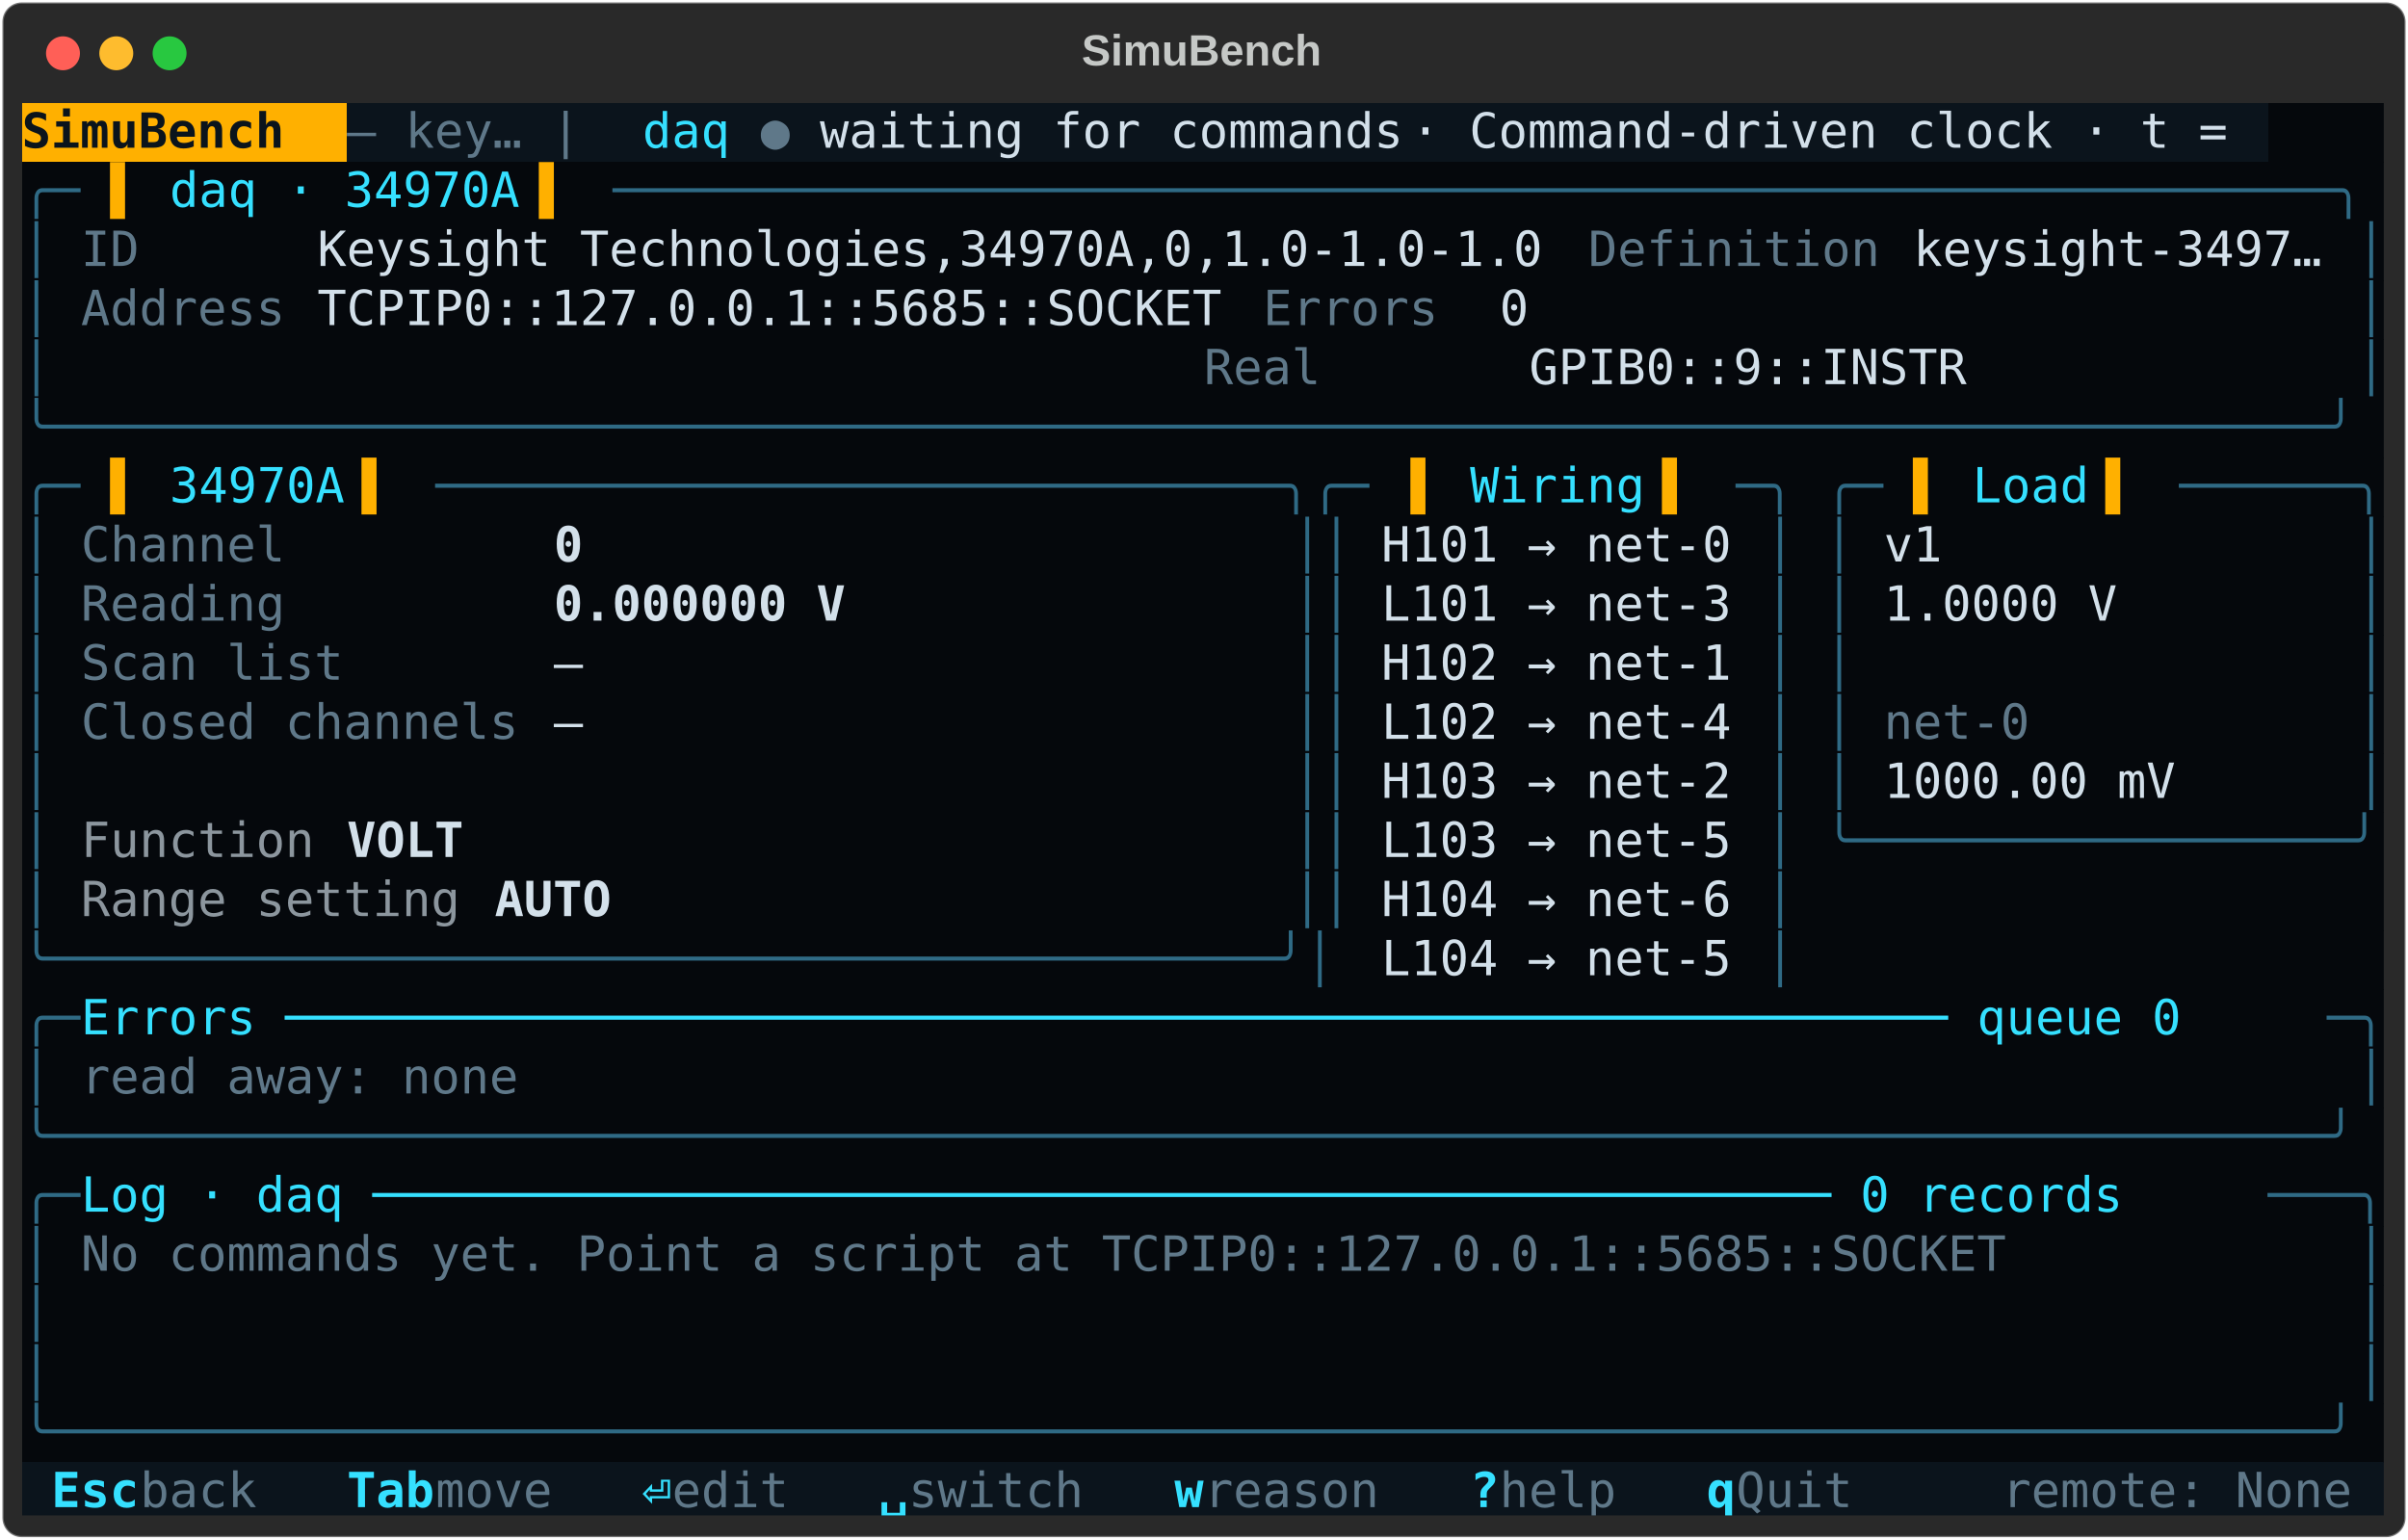
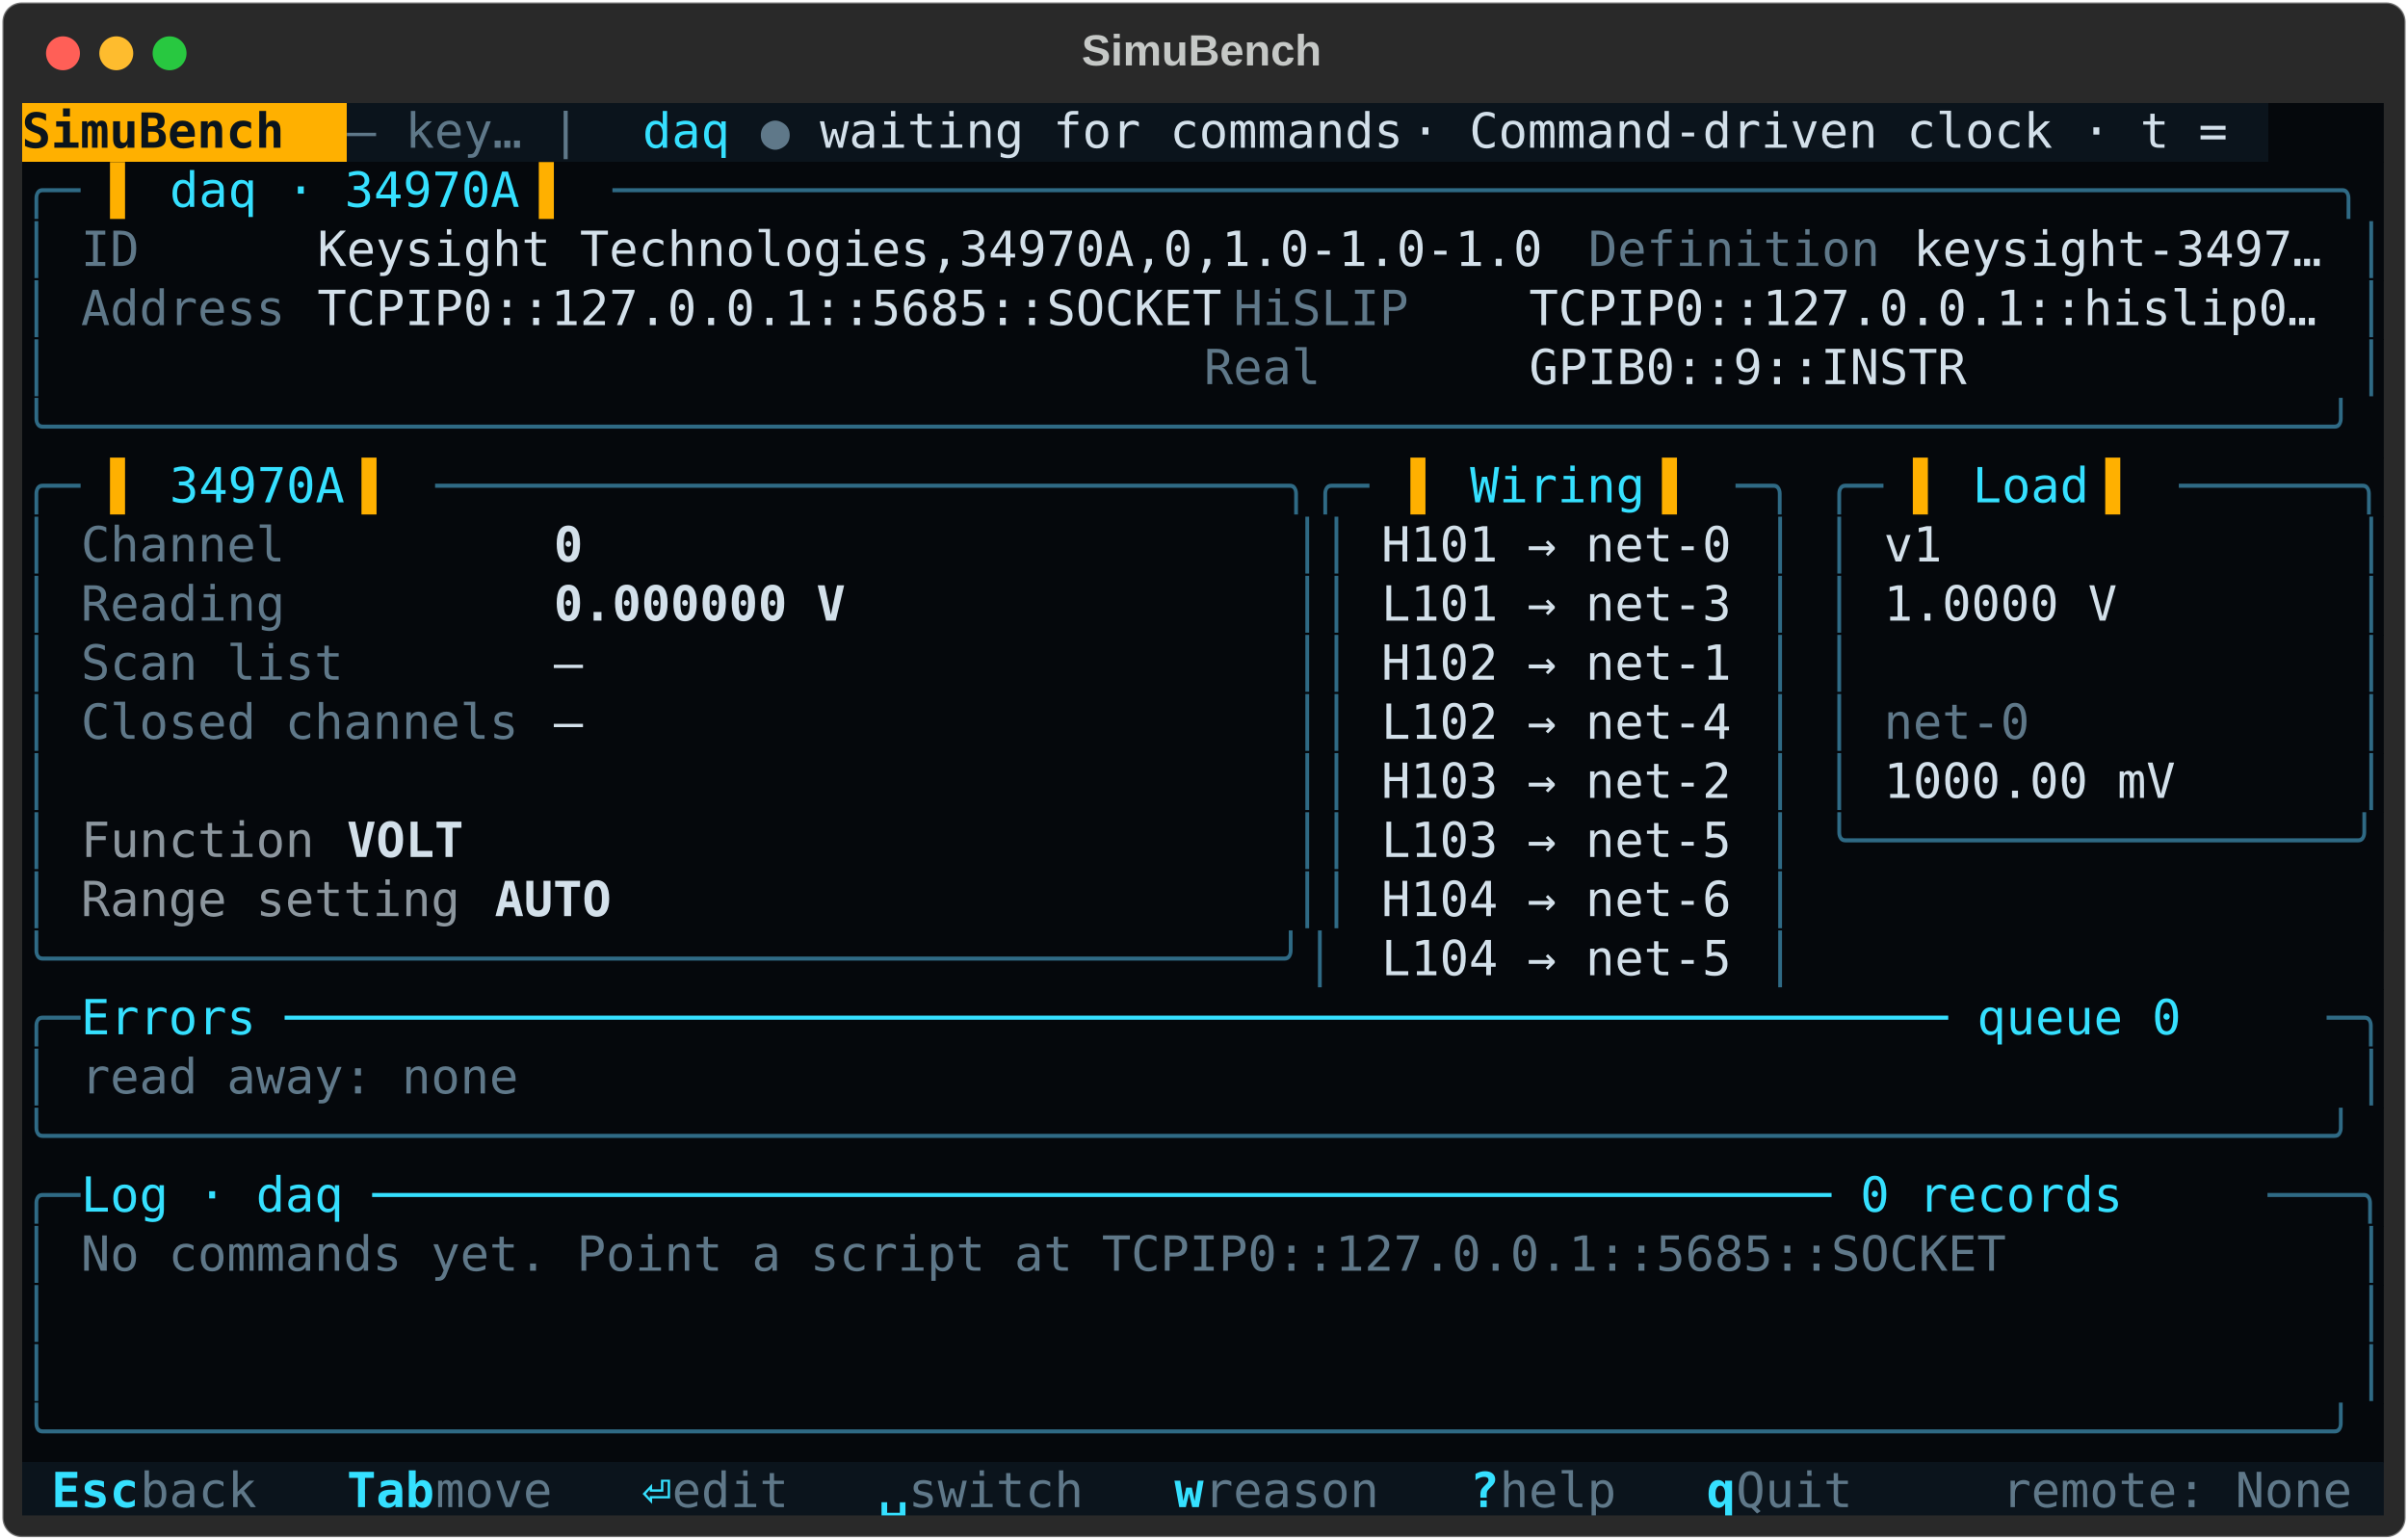
<svg xmlns="http://www.w3.org/2000/svg" class="rich-terminal" viewBox="0 0 994 635.6">
  <style>

    @font-face {
        font-family: "Fira Code";
        src: local("FiraCode-Regular"),
                url("https://cdnjs.cloudflare.com/ajax/libs/firacode/6.2.0/woff2/FiraCode-Regular.woff2") format("woff2"),
                url("https://cdnjs.cloudflare.com/ajax/libs/firacode/6.2.0/woff/FiraCode-Regular.woff") format("woff");
        font-style: normal;
        font-weight: 400;
    }
    @font-face {
        font-family: "Fira Code";
        src: local("FiraCode-Bold"),
                url("https://cdnjs.cloudflare.com/ajax/libs/firacode/6.2.0/woff2/FiraCode-Bold.woff2") format("woff2"),
                url("https://cdnjs.cloudflare.com/ajax/libs/firacode/6.2.0/woff/FiraCode-Bold.woff") format("woff");
        font-style: bold;
        font-weight: 700;
    }

    .terminal-matrix {
        font-family: Fira Code, monospace;
        font-size: 20px;
        line-height: 24.4px;
        font-variant-east-asian: full-width;
    }

    .terminal-title {
        font-size: 18px;
        font-weight: bold;
        font-family: arial;
    }

    .terminal-r1 { fill: #0b141c;font-weight: bold }
.terminal-r2 { fill: #5f7889 }
.terminal-r3 { fill: #35e0ff }
.terminal-r4 { fill: #d3e0ea }
.terminal-r5 { fill: #c5c8c6 }
.terminal-r6 { fill: #2f6a85 }
.terminal-r7 { fill: #ffb000 }
.terminal-r8 { fill: #d3e0ea;font-weight: bold }
.terminal-r9 { fill: #8c969e }
.terminal-r10 { fill: #35e0ff;font-weight: bold }
    </style>
  <defs>
    <clipPath id="terminal-clip-terminal">
      <rect x="0" y="0" width="975.0" height="584.6" />
    </clipPath>
    <clipPath id="terminal-line-0">
      <rect x="0" y="1.5" width="976" height="24.65" />
    </clipPath>
    <clipPath id="terminal-line-1">
      <rect x="0" y="25.9" width="976" height="24.65" />
    </clipPath>
    <clipPath id="terminal-line-2">
      <rect x="0" y="50.3" width="976" height="24.65" />
    </clipPath>
    <clipPath id="terminal-line-3">
      <rect x="0" y="74.7" width="976" height="24.65" />
    </clipPath>
    <clipPath id="terminal-line-4">
      <rect x="0" y="99.1" width="976" height="24.65" />
    </clipPath>
    <clipPath id="terminal-line-5">
      <rect x="0" y="123.5" width="976" height="24.65" />
    </clipPath>
    <clipPath id="terminal-line-6">
      <rect x="0" y="147.9" width="976" height="24.65" />
    </clipPath>
    <clipPath id="terminal-line-7">
      <rect x="0" y="172.3" width="976" height="24.65" />
    </clipPath>
    <clipPath id="terminal-line-8">
      <rect x="0" y="196.7" width="976" height="24.65" />
    </clipPath>
    <clipPath id="terminal-line-9">
      <rect x="0" y="221.1" width="976" height="24.65" />
    </clipPath>
    <clipPath id="terminal-line-10">
      <rect x="0" y="245.5" width="976" height="24.65" />
    </clipPath>
    <clipPath id="terminal-line-11">
      <rect x="0" y="269.9" width="976" height="24.65" />
    </clipPath>
    <clipPath id="terminal-line-12">
      <rect x="0" y="294.3" width="976" height="24.65" />
    </clipPath>
    <clipPath id="terminal-line-13">
      <rect x="0" y="318.7" width="976" height="24.65" />
    </clipPath>
    <clipPath id="terminal-line-14">
      <rect x="0" y="343.1" width="976" height="24.65" />
    </clipPath>
    <clipPath id="terminal-line-15">
      <rect x="0" y="367.5" width="976" height="24.65" />
    </clipPath>
    <clipPath id="terminal-line-16">
      <rect x="0" y="391.9" width="976" height="24.65" />
    </clipPath>
    <clipPath id="terminal-line-17">
      <rect x="0" y="416.3" width="976" height="24.65" />
    </clipPath>
    <clipPath id="terminal-line-18">
      <rect x="0" y="440.7" width="976" height="24.65" />
    </clipPath>
    <clipPath id="terminal-line-19">
      <rect x="0" y="465.1" width="976" height="24.65" />
    </clipPath>
    <clipPath id="terminal-line-20">
      <rect x="0" y="489.5" width="976" height="24.65" />
    </clipPath>
    <clipPath id="terminal-line-21">
      <rect x="0" y="513.9" width="976" height="24.65" />
    </clipPath>
    <clipPath id="terminal-line-22">
      <rect x="0" y="538.3" width="976" height="24.65" />
    </clipPath>
  </defs>
  <rect fill="#292929" stroke="rgba(255,255,255,0.35)" stroke-width="1" x="1" y="1" width="992" height="633.6" rx="8" />
  <text class="terminal-title" fill="#c5c8c6" text-anchor="middle" x="496" y="27">SimuBench</text>
  <g transform="translate(26,22)">
    <circle cx="0" cy="0" r="7" fill="#ff5f57" />
    <circle cx="22" cy="0" r="7" fill="#febc2e" />
    <circle cx="44" cy="0" r="7" fill="#28c840" />
  </g>
  <g transform="translate(9, 41)" clip-path="url(#terminal-clip-terminal)">
    <rect fill="#ffb000" x="0" y="1.5" width="134.2" height="24.65" shape-rendering="crispEdges" />
    <rect fill="#0b141c" x="134.2" y="1.5" width="122" height="24.65" shape-rendering="crispEdges" />
    <rect fill="#0b141c" x="256.2" y="1.5" width="36.6" height="24.65" shape-rendering="crispEdges" />
    <rect fill="#0b141c" x="292.8" y="1.5" width="12.2" height="24.65" shape-rendering="crispEdges" />
    <rect fill="#0b141c" x="305" y="1.5" width="24.4" height="24.65" shape-rendering="crispEdges" />
    <rect fill="#0b141c" x="329.4" y="1.5" width="244" height="24.65" shape-rendering="crispEdges" />
    <rect fill="#0b141c" x="573.4" y="1.5" width="353.8" height="24.65" shape-rendering="crispEdges" />
    <rect fill="#05080c" x="927.2" y="1.5" width="48.8" height="24.65" shape-rendering="crispEdges" />
    <rect fill="#05080c" x="0" y="25.9" width="24.4" height="24.65" shape-rendering="crispEdges" />
    <rect fill="#05080c" x="24.4" y="25.9" width="12.2" height="24.65" shape-rendering="crispEdges" />
    <rect fill="#05080c" x="36.6" y="25.9" width="24.4" height="24.65" shape-rendering="crispEdges" />
    <rect fill="#05080c" x="61" y="25.9" width="146.4" height="24.65" shape-rendering="crispEdges" />
    <rect fill="#05080c" x="207.4" y="25.9" width="24.4" height="24.65" shape-rendering="crispEdges" />
    <rect fill="#05080c" x="231.8" y="25.9" width="12.2" height="24.65" shape-rendering="crispEdges" />
    <rect fill="#05080c" x="244" y="25.9" width="732" height="24.65" shape-rendering="crispEdges" />
    <rect fill="#05080c" x="0" y="50.3" width="12.2" height="24.65" shape-rendering="crispEdges" />
    <rect fill="#05080c" x="12.2" y="50.3" width="12.2" height="24.65" shape-rendering="crispEdges" />
    <rect fill="#05080c" x="24.4" y="50.3" width="97.6" height="24.65" shape-rendering="crispEdges" />
    <rect fill="#05080c" x="122" y="50.3" width="524.6" height="24.65" shape-rendering="crispEdges" />
    <rect fill="#05080c" x="646.6" y="50.3" width="134.2" height="24.65" shape-rendering="crispEdges" />
    <rect fill="#05080c" x="780.8" y="50.3" width="170.8" height="24.65" shape-rendering="crispEdges" />
    <rect fill="#05080c" x="951.6" y="50.3" width="12.2" height="24.65" shape-rendering="crispEdges" />
    <rect fill="#05080c" x="963.8" y="50.3" width="12.2" height="24.65" shape-rendering="crispEdges" />
    <rect fill="#05080c" x="0" y="74.7" width="12.2" height="24.65" shape-rendering="crispEdges" />
    <rect fill="#05080c" x="12.2" y="74.7" width="12.2" height="24.65" shape-rendering="crispEdges" />
    <rect fill="#05080c" x="24.4" y="74.7" width="97.6" height="24.65" shape-rendering="crispEdges" />
-     <rect fill="#05080c" x="122" y="74.7" width="390.4" height="24.65" shape-rendering="crispEdges" />
-     <rect fill="#05080c" x="512.4" y="74.7" width="97.6" height="24.65" shape-rendering="crispEdges" />
-     <rect fill="#05080c" x="610" y="74.7" width="341.6" height="24.65" shape-rendering="crispEdges" />
+     <rect fill="#05080c" x="122" y="74.7" width="378.2" height="24.65" shape-rendering="crispEdges" />
+     <rect fill="#05080c" x="500.2" y="74.7" width="122" height="24.65" shape-rendering="crispEdges" />
+     <rect fill="#05080c" x="622.2" y="74.7" width="329.4" height="24.65" shape-rendering="crispEdges" />
    <rect fill="#05080c" x="951.6" y="74.7" width="12.2" height="24.65" shape-rendering="crispEdges" />
    <rect fill="#05080c" x="963.8" y="74.7" width="12.2" height="24.65" shape-rendering="crispEdges" />
    <rect fill="#05080c" x="0" y="99.1" width="12.2" height="24.65" shape-rendering="crispEdges" />
    <rect fill="#05080c" x="12.2" y="99.1" width="12.2" height="24.65" shape-rendering="crispEdges" />
    <rect fill="#05080c" x="24.4" y="99.1" width="463.6" height="24.65" shape-rendering="crispEdges" />
    <rect fill="#05080c" x="488" y="99.1" width="134.2" height="24.65" shape-rendering="crispEdges" />
    <rect fill="#05080c" x="622.2" y="99.1" width="329.4" height="24.65" shape-rendering="crispEdges" />
    <rect fill="#05080c" x="951.6" y="99.1" width="12.2" height="24.65" shape-rendering="crispEdges" />
    <rect fill="#05080c" x="963.8" y="99.1" width="12.2" height="24.65" shape-rendering="crispEdges" />
    <rect fill="#05080c" x="0" y="123.5" width="976" height="24.65" shape-rendering="crispEdges" />
    <rect fill="#05080c" x="0" y="147.9" width="24.4" height="24.65" shape-rendering="crispEdges" />
    <rect fill="#05080c" x="24.4" y="147.9" width="12.2" height="24.65" shape-rendering="crispEdges" />
    <rect fill="#05080c" x="36.6" y="147.9" width="24.4" height="24.65" shape-rendering="crispEdges" />
    <rect fill="#05080c" x="61" y="147.9" width="73.2" height="24.65" shape-rendering="crispEdges" />
    <rect fill="#05080c" x="134.2" y="147.9" width="24.4" height="24.65" shape-rendering="crispEdges" />
    <rect fill="#05080c" x="158.6" y="147.9" width="12.2" height="24.65" shape-rendering="crispEdges" />
    <rect fill="#05080c" x="170.8" y="147.9" width="390.4" height="24.65" shape-rendering="crispEdges" />
    <rect fill="#05080c" x="561.2" y="147.9" width="12.2" height="24.65" shape-rendering="crispEdges" />
    <rect fill="#05080c" x="573.4" y="147.9" width="24.4" height="24.65" shape-rendering="crispEdges" />
    <rect fill="#05080c" x="597.8" y="147.9" width="73.2" height="24.65" shape-rendering="crispEdges" />
    <rect fill="#05080c" x="671" y="147.9" width="24.4" height="24.65" shape-rendering="crispEdges" />
    <rect fill="#05080c" x="695.4" y="147.9" width="12.2" height="24.65" shape-rendering="crispEdges" />
    <rect fill="#05080c" x="707.6" y="147.9" width="24.4" height="24.65" shape-rendering="crispEdges" />
    <rect fill="#05080c" x="732" y="147.9" width="12.2" height="24.65" shape-rendering="crispEdges" />
    <rect fill="#05080c" x="744.2" y="147.9" width="24.4" height="24.65" shape-rendering="crispEdges" />
    <rect fill="#05080c" x="768.6" y="147.9" width="12.2" height="24.65" shape-rendering="crispEdges" />
    <rect fill="#05080c" x="780.8" y="147.9" width="24.4" height="24.65" shape-rendering="crispEdges" />
    <rect fill="#05080c" x="805.2" y="147.9" width="48.8" height="24.65" shape-rendering="crispEdges" />
    <rect fill="#05080c" x="854" y="147.9" width="24.4" height="24.65" shape-rendering="crispEdges" />
    <rect fill="#05080c" x="878.4" y="147.9" width="12.2" height="24.65" shape-rendering="crispEdges" />
    <rect fill="#05080c" x="890.6" y="147.9" width="85.4" height="24.65" shape-rendering="crispEdges" />
    <rect fill="#05080c" x="0" y="172.3" width="12.2" height="24.65" shape-rendering="crispEdges" />
    <rect fill="#05080c" x="12.2" y="172.3" width="12.2" height="24.65" shape-rendering="crispEdges" />
    <rect fill="#05080c" x="24.4" y="172.3" width="195.2" height="24.65" shape-rendering="crispEdges" />
    <rect fill="#05080c" x="219.6" y="172.3" width="12.2" height="24.65" shape-rendering="crispEdges" />
    <rect fill="#05080c" x="231.8" y="172.3" width="280.6" height="24.65" shape-rendering="crispEdges" />
    <rect fill="#05080c" x="512.4" y="172.3" width="12.2" height="24.65" shape-rendering="crispEdges" />
    <rect fill="#05080c" x="524.6" y="172.3" width="24.4" height="24.65" shape-rendering="crispEdges" />
    <rect fill="#05080c" x="549" y="172.3" width="12.2" height="24.65" shape-rendering="crispEdges" />
    <rect fill="#05080c" x="561.2" y="172.3" width="146.4" height="24.65" shape-rendering="crispEdges" />
    <rect fill="#05080c" x="707.6" y="172.3" width="12.2" height="24.65" shape-rendering="crispEdges" />
    <rect fill="#05080c" x="719.8" y="172.3" width="12.2" height="24.65" shape-rendering="crispEdges" />
    <rect fill="#05080c" x="732" y="172.3" width="12.2" height="24.65" shape-rendering="crispEdges" />
    <rect fill="#05080c" x="744.2" y="172.3" width="12.2" height="24.65" shape-rendering="crispEdges" />
    <rect fill="#05080c" x="756.4" y="172.3" width="12.2" height="24.65" shape-rendering="crispEdges" />
    <rect fill="#05080c" x="768.6" y="172.3" width="170.8" height="24.65" shape-rendering="crispEdges" />
    <rect fill="#05080c" x="939.4" y="172.3" width="24.4" height="24.65" shape-rendering="crispEdges" />
    <rect fill="#05080c" x="963.8" y="172.3" width="12.2" height="24.65" shape-rendering="crispEdges" />
    <rect fill="#05080c" x="0" y="196.7" width="12.2" height="24.65" shape-rendering="crispEdges" />
    <rect fill="#05080c" x="12.2" y="196.7" width="12.2" height="24.65" shape-rendering="crispEdges" />
    <rect fill="#05080c" x="24.4" y="196.7" width="195.2" height="24.65" shape-rendering="crispEdges" />
    <rect fill="#05080c" x="219.6" y="196.7" width="122" height="24.65" shape-rendering="crispEdges" />
    <rect fill="#05080c" x="341.6" y="196.7" width="170.8" height="24.65" shape-rendering="crispEdges" />
    <rect fill="#05080c" x="512.4" y="196.7" width="12.2" height="24.65" shape-rendering="crispEdges" />
    <rect fill="#05080c" x="524.6" y="196.7" width="24.4" height="24.65" shape-rendering="crispEdges" />
    <rect fill="#05080c" x="549" y="196.7" width="12.2" height="24.65" shape-rendering="crispEdges" />
    <rect fill="#05080c" x="561.2" y="196.7" width="146.4" height="24.65" shape-rendering="crispEdges" />
    <rect fill="#05080c" x="707.6" y="196.7" width="12.2" height="24.65" shape-rendering="crispEdges" />
    <rect fill="#05080c" x="719.8" y="196.7" width="12.2" height="24.65" shape-rendering="crispEdges" />
    <rect fill="#05080c" x="732" y="196.7" width="12.2" height="24.65" shape-rendering="crispEdges" />
    <rect fill="#05080c" x="744.2" y="196.7" width="12.2" height="24.65" shape-rendering="crispEdges" />
    <rect fill="#05080c" x="756.4" y="196.7" width="12.2" height="24.65" shape-rendering="crispEdges" />
    <rect fill="#05080c" x="768.6" y="196.7" width="170.8" height="24.65" shape-rendering="crispEdges" />
    <rect fill="#05080c" x="939.4" y="196.7" width="24.4" height="24.65" shape-rendering="crispEdges" />
    <rect fill="#05080c" x="963.8" y="196.7" width="12.2" height="24.65" shape-rendering="crispEdges" />
    <rect fill="#05080c" x="0" y="221.1" width="12.2" height="24.65" shape-rendering="crispEdges" />
    <rect fill="#05080c" x="12.2" y="221.1" width="12.2" height="24.65" shape-rendering="crispEdges" />
    <rect fill="#05080c" x="24.4" y="221.1" width="195.2" height="24.65" shape-rendering="crispEdges" />
    <rect fill="#05080c" x="219.6" y="221.1" width="292.8" height="24.65" shape-rendering="crispEdges" />
    <rect fill="#05080c" x="512.4" y="221.1" width="12.2" height="24.65" shape-rendering="crispEdges" />
    <rect fill="#05080c" x="524.6" y="221.1" width="24.4" height="24.65" shape-rendering="crispEdges" />
    <rect fill="#05080c" x="549" y="221.1" width="12.2" height="24.65" shape-rendering="crispEdges" />
    <rect fill="#05080c" x="561.2" y="221.1" width="146.4" height="24.65" shape-rendering="crispEdges" />
    <rect fill="#05080c" x="707.6" y="221.1" width="12.2" height="24.65" shape-rendering="crispEdges" />
    <rect fill="#05080c" x="719.8" y="221.1" width="12.2" height="24.65" shape-rendering="crispEdges" />
    <rect fill="#05080c" x="732" y="221.1" width="12.2" height="24.65" shape-rendering="crispEdges" />
    <rect fill="#05080c" x="744.2" y="221.1" width="12.2" height="24.65" shape-rendering="crispEdges" />
    <rect fill="#05080c" x="756.4" y="221.1" width="12.2" height="24.65" shape-rendering="crispEdges" />
    <rect fill="#05080c" x="768.6" y="221.1" width="170.8" height="24.65" shape-rendering="crispEdges" />
    <rect fill="#05080c" x="939.4" y="221.1" width="24.4" height="24.65" shape-rendering="crispEdges" />
    <rect fill="#05080c" x="963.8" y="221.1" width="12.2" height="24.65" shape-rendering="crispEdges" />
    <rect fill="#05080c" x="0" y="245.5" width="12.2" height="24.65" shape-rendering="crispEdges" />
    <rect fill="#05080c" x="12.2" y="245.5" width="12.2" height="24.65" shape-rendering="crispEdges" />
    <rect fill="#05080c" x="24.4" y="245.5" width="195.2" height="24.65" shape-rendering="crispEdges" />
    <rect fill="#05080c" x="219.6" y="245.5" width="292.8" height="24.65" shape-rendering="crispEdges" />
    <rect fill="#05080c" x="512.4" y="245.5" width="12.2" height="24.65" shape-rendering="crispEdges" />
    <rect fill="#05080c" x="524.6" y="245.5" width="24.4" height="24.65" shape-rendering="crispEdges" />
    <rect fill="#05080c" x="549" y="245.5" width="12.2" height="24.65" shape-rendering="crispEdges" />
    <rect fill="#05080c" x="561.2" y="245.5" width="146.4" height="24.65" shape-rendering="crispEdges" />
    <rect fill="#05080c" x="707.6" y="245.5" width="12.2" height="24.65" shape-rendering="crispEdges" />
    <rect fill="#05080c" x="719.8" y="245.5" width="12.2" height="24.65" shape-rendering="crispEdges" />
    <rect fill="#05080c" x="732" y="245.5" width="12.2" height="24.65" shape-rendering="crispEdges" />
    <rect fill="#05080c" x="744.2" y="245.5" width="12.2" height="24.65" shape-rendering="crispEdges" />
    <rect fill="#05080c" x="756.4" y="245.5" width="12.2" height="24.65" shape-rendering="crispEdges" />
    <rect fill="#05080c" x="768.6" y="245.5" width="61" height="24.65" shape-rendering="crispEdges" />
    <rect fill="#05080c" x="829.6" y="245.5" width="109.8" height="24.65" shape-rendering="crispEdges" />
    <rect fill="#05080c" x="939.4" y="245.5" width="24.4" height="24.65" shape-rendering="crispEdges" />
    <rect fill="#05080c" x="963.8" y="245.5" width="12.2" height="24.65" shape-rendering="crispEdges" />
    <rect fill="#05080c" x="0" y="269.9" width="12.2" height="24.65" shape-rendering="crispEdges" />
    <rect fill="#05080c" x="12.2" y="269.9" width="12.2" height="24.65" shape-rendering="crispEdges" />
    <rect fill="#05080c" x="24.4" y="269.9" width="488" height="24.65" shape-rendering="crispEdges" />
    <rect fill="#05080c" x="512.4" y="269.9" width="12.2" height="24.65" shape-rendering="crispEdges" />
    <rect fill="#05080c" x="524.6" y="269.9" width="24.4" height="24.65" shape-rendering="crispEdges" />
    <rect fill="#05080c" x="549" y="269.9" width="12.2" height="24.65" shape-rendering="crispEdges" />
    <rect fill="#05080c" x="561.2" y="269.9" width="146.4" height="24.65" shape-rendering="crispEdges" />
    <rect fill="#05080c" x="707.6" y="269.9" width="12.2" height="24.65" shape-rendering="crispEdges" />
    <rect fill="#05080c" x="719.8" y="269.9" width="12.2" height="24.65" shape-rendering="crispEdges" />
    <rect fill="#05080c" x="732" y="269.9" width="12.2" height="24.65" shape-rendering="crispEdges" />
    <rect fill="#05080c" x="744.2" y="269.9" width="12.2" height="24.65" shape-rendering="crispEdges" />
    <rect fill="#05080c" x="756.4" y="269.9" width="12.2" height="24.65" shape-rendering="crispEdges" />
    <rect fill="#05080c" x="768.6" y="269.9" width="170.8" height="24.65" shape-rendering="crispEdges" />
    <rect fill="#05080c" x="939.4" y="269.9" width="24.4" height="24.65" shape-rendering="crispEdges" />
    <rect fill="#05080c" x="963.8" y="269.9" width="12.2" height="24.65" shape-rendering="crispEdges" />
    <rect fill="#05080c" x="0" y="294.3" width="12.2" height="24.65" shape-rendering="crispEdges" />
    <rect fill="#05080c" x="12.2" y="294.3" width="12.2" height="24.65" shape-rendering="crispEdges" />
    <rect fill="#05080c" x="24.4" y="294.3" width="97.6" height="24.65" shape-rendering="crispEdges" />
    <rect fill="#05080c" x="122" y="294.3" width="12.2" height="24.65" shape-rendering="crispEdges" />
    <rect fill="#05080c" x="134.2" y="294.3" width="48.8" height="24.65" shape-rendering="crispEdges" />
    <rect fill="#05080c" x="183" y="294.3" width="341.6" height="24.65" shape-rendering="crispEdges" />
    <rect fill="#05080c" x="524.6" y="294.3" width="24.4" height="24.65" shape-rendering="crispEdges" />
    <rect fill="#05080c" x="549" y="294.3" width="12.2" height="24.65" shape-rendering="crispEdges" />
    <rect fill="#05080c" x="561.2" y="294.3" width="146.4" height="24.65" shape-rendering="crispEdges" />
    <rect fill="#05080c" x="707.6" y="294.3" width="12.2" height="24.65" shape-rendering="crispEdges" />
    <rect fill="#05080c" x="719.8" y="294.3" width="12.2" height="24.65" shape-rendering="crispEdges" />
    <rect fill="#05080c" x="732" y="294.3" width="12.2" height="24.65" shape-rendering="crispEdges" />
    <rect fill="#05080c" x="744.2" y="294.3" width="231.8" height="24.65" shape-rendering="crispEdges" />
    <rect fill="#05080c" x="0" y="318.7" width="12.2" height="24.65" shape-rendering="crispEdges" />
    <rect fill="#05080c" x="12.2" y="318.7" width="12.2" height="24.65" shape-rendering="crispEdges" />
    <rect fill="#05080c" x="24.4" y="318.7" width="158.6" height="24.65" shape-rendering="crispEdges" />
    <rect fill="#05080c" x="183" y="318.7" width="12.2" height="24.65" shape-rendering="crispEdges" />
    <rect fill="#05080c" x="195.2" y="318.7" width="48.8" height="24.65" shape-rendering="crispEdges" />
    <rect fill="#05080c" x="244" y="318.7" width="280.6" height="24.65" shape-rendering="crispEdges" />
    <rect fill="#05080c" x="524.6" y="318.7" width="24.4" height="24.65" shape-rendering="crispEdges" />
    <rect fill="#05080c" x="549" y="318.7" width="12.2" height="24.65" shape-rendering="crispEdges" />
    <rect fill="#05080c" x="561.2" y="318.7" width="146.4" height="24.65" shape-rendering="crispEdges" />
    <rect fill="#05080c" x="707.6" y="318.7" width="12.2" height="24.65" shape-rendering="crispEdges" />
    <rect fill="#05080c" x="719.8" y="318.7" width="12.2" height="24.65" shape-rendering="crispEdges" />
    <rect fill="#05080c" x="732" y="318.7" width="244" height="24.65" shape-rendering="crispEdges" />
    <rect fill="#05080c" x="0" y="343.1" width="549" height="24.65" shape-rendering="crispEdges" />
    <rect fill="#05080c" x="549" y="343.1" width="12.2" height="24.65" shape-rendering="crispEdges" />
    <rect fill="#05080c" x="561.2" y="343.1" width="146.4" height="24.65" shape-rendering="crispEdges" />
    <rect fill="#05080c" x="707.6" y="343.1" width="12.2" height="24.65" shape-rendering="crispEdges" />
    <rect fill="#05080c" x="719.8" y="343.1" width="12.2" height="24.65" shape-rendering="crispEdges" />
    <rect fill="#05080c" x="732" y="343.1" width="244" height="24.65" shape-rendering="crispEdges" />
    <rect fill="#05080c" x="0" y="367.5" width="24.4" height="24.65" shape-rendering="crispEdges" />
    <rect fill="#05080c" x="24.4" y="367.5" width="927.2" height="24.65" shape-rendering="crispEdges" />
    <rect fill="#05080c" x="951.6" y="367.5" width="24.4" height="24.65" shape-rendering="crispEdges" />
    <rect fill="#05080c" x="0" y="391.9" width="12.2" height="24.65" shape-rendering="crispEdges" />
    <rect fill="#05080c" x="12.2" y="391.9" width="12.2" height="24.65" shape-rendering="crispEdges" />
    <rect fill="#05080c" x="24.4" y="391.9" width="183" height="24.65" shape-rendering="crispEdges" />
    <rect fill="#05080c" x="207.4" y="391.9" width="744.2" height="24.65" shape-rendering="crispEdges" />
    <rect fill="#05080c" x="951.6" y="391.9" width="12.2" height="24.65" shape-rendering="crispEdges" />
    <rect fill="#05080c" x="963.8" y="391.9" width="12.2" height="24.65" shape-rendering="crispEdges" />
    <rect fill="#05080c" x="0" y="416.3" width="976" height="24.65" shape-rendering="crispEdges" />
    <rect fill="#05080c" x="0" y="440.7" width="24.4" height="24.65" shape-rendering="crispEdges" />
    <rect fill="#05080c" x="24.4" y="440.7" width="902.8" height="24.65" shape-rendering="crispEdges" />
    <rect fill="#05080c" x="927.2" y="440.7" width="48.8" height="24.65" shape-rendering="crispEdges" />
    <rect fill="#05080c" x="0" y="465.1" width="12.2" height="24.65" shape-rendering="crispEdges" />
    <rect fill="#05080c" x="12.2" y="465.1" width="12.2" height="24.65" shape-rendering="crispEdges" />
    <rect fill="#05080c" x="24.4" y="465.1" width="805.2" height="24.65" shape-rendering="crispEdges" />
    <rect fill="#05080c" x="829.6" y="465.1" width="134.2" height="24.65" shape-rendering="crispEdges" />
    <rect fill="#05080c" x="963.8" y="465.1" width="12.2" height="24.65" shape-rendering="crispEdges" />
    <rect fill="#05080c" x="0" y="489.5" width="12.2" height="24.65" shape-rendering="crispEdges" />
    <rect fill="#05080c" x="12.2" y="489.5" width="951.6" height="24.65" shape-rendering="crispEdges" />
    <rect fill="#05080c" x="963.8" y="489.5" width="12.2" height="24.65" shape-rendering="crispEdges" />
    <rect fill="#05080c" x="0" y="513.9" width="12.2" height="24.65" shape-rendering="crispEdges" />
    <rect fill="#05080c" x="12.2" y="513.9" width="951.6" height="24.65" shape-rendering="crispEdges" />
    <rect fill="#05080c" x="963.8" y="513.9" width="12.2" height="24.65" shape-rendering="crispEdges" />
    <rect fill="#05080c" x="0" y="538.3" width="976" height="24.65" shape-rendering="crispEdges" />
    <rect fill="#0b141c" x="0" y="562.7" width="12.2" height="24.65" shape-rendering="crispEdges" />
    <rect fill="#0b141c" x="12.2" y="562.7" width="36.6" height="24.65" shape-rendering="crispEdges" />
    <rect fill="#0b141c" x="48.8" y="562.7" width="85.4" height="24.65" shape-rendering="crispEdges" />
    <rect fill="#0b141c" x="134.2" y="562.7" width="36.6" height="24.65" shape-rendering="crispEdges" />
    <rect fill="#0b141c" x="170.8" y="562.7" width="85.4" height="24.65" shape-rendering="crispEdges" />
    <rect fill="#0b141c" x="256.2" y="562.7" width="12.2" height="24.65" shape-rendering="crispEdges" />
    <rect fill="#0b141c" x="268.4" y="562.7" width="85.4" height="24.65" shape-rendering="crispEdges" />
    <rect fill="#0b141c" x="353.8" y="562.7" width="12.2" height="24.65" shape-rendering="crispEdges" />
    <rect fill="#0b141c" x="366" y="562.7" width="109.8" height="24.65" shape-rendering="crispEdges" />
    <rect fill="#0b141c" x="475.8" y="562.7" width="12.2" height="24.65" shape-rendering="crispEdges" />
    <rect fill="#0b141c" x="488" y="562.7" width="109.8" height="24.65" shape-rendering="crispEdges" />
    <rect fill="#0b141c" x="597.8" y="562.7" width="12.2" height="24.65" shape-rendering="crispEdges" />
    <rect fill="#0b141c" x="610" y="562.7" width="85.4" height="24.65" shape-rendering="crispEdges" />
    <rect fill="#0b141c" x="695.4" y="562.7" width="12.2" height="24.65" shape-rendering="crispEdges" />
    <rect fill="#0b141c" x="707.6" y="562.7" width="85.4" height="24.65" shape-rendering="crispEdges" />
    <rect fill="#0b141c" x="793" y="562.7" width="24.4" height="24.65" shape-rendering="crispEdges" />
    <rect fill="#0b141c" x="817.4" y="562.7" width="158.6" height="24.65" shape-rendering="crispEdges" />
    <g class="terminal-matrix">
      <text class="terminal-r1" x="0" y="20" textLength="134.2" clip-path="url(#terminal-line-0)"> SimuBench </text>
      <text class="terminal-r2" x="134.2" y="20" textLength="122" clip-path="url(#terminal-line-0)"> — key… | </text>
      <text class="terminal-r3" x="256.2" y="20" textLength="36.6" clip-path="url(#terminal-line-0)">daq</text>
      <text class="terminal-r2" x="305" y="20" textLength="24.4" clip-path="url(#terminal-line-0)">● </text>
      <text class="terminal-r4" x="329.4" y="20" textLength="244" clip-path="url(#terminal-line-0)">waiting for commands</text>
      <text class="terminal-r4" x="573.4" y="20" textLength="353.8" clip-path="url(#terminal-line-0)"> · Command-driven clock · t =</text>
      <text class="terminal-r5" x="976" y="20" textLength="12.2" clip-path="url(#terminal-line-0)">
</text>
      <text class="terminal-r6" x="0" y="44.4" textLength="24.4" clip-path="url(#terminal-line-1)">╭─</text>
      <text class="terminal-r7" x="36.6" y="44.4" textLength="24.4" clip-path="url(#terminal-line-1)">▌ </text>
      <text class="terminal-r3" x="61" y="44.4" textLength="146.4" clip-path="url(#terminal-line-1)">daq · 34970A</text>
      <text class="terminal-r7" x="207.4" y="44.4" textLength="24.4" clip-path="url(#terminal-line-1)"> ▐</text>
      <text class="terminal-r6" x="244" y="44.4" textLength="732" clip-path="url(#terminal-line-1)">───────────────────────────────────────────────────────────╮</text>
      <text class="terminal-r5" x="976" y="44.4" textLength="12.2" clip-path="url(#terminal-line-1)">
</text>
      <text class="terminal-r6" x="0" y="68.8" textLength="12.2" clip-path="url(#terminal-line-2)">│</text>
      <text class="terminal-r2" x="24.4" y="68.8" textLength="97.6" clip-path="url(#terminal-line-2)">ID      </text>
      <text class="terminal-r4" x="122" y="68.8" textLength="524.6" clip-path="url(#terminal-line-2)">Keysight Technologies,34970A,0,1.0-1.0-1.0 </text>
      <text class="terminal-r2" x="646.6" y="68.8" textLength="134.2" clip-path="url(#terminal-line-2)">Definition </text>
      <text class="terminal-r4" x="780.8" y="68.8" textLength="170.8" clip-path="url(#terminal-line-2)">keysight-3497…</text>
      <text class="terminal-r6" x="963.8" y="68.8" textLength="12.2" clip-path="url(#terminal-line-2)">│</text>
      <text class="terminal-r5" x="976" y="68.8" textLength="12.2" clip-path="url(#terminal-line-2)">
</text>
      <text class="terminal-r6" x="0" y="93.2" textLength="12.2" clip-path="url(#terminal-line-3)">│</text>
      <text class="terminal-r2" x="24.4" y="93.2" textLength="97.6" clip-path="url(#terminal-line-3)">Address </text>
-       <text class="terminal-r4" x="122" y="93.2" textLength="390.4" clip-path="url(#terminal-line-3)">TCPIP0::127.0.0.1::5685::SOCKET </text>
-       <text class="terminal-r2" x="512.4" y="93.2" textLength="97.6" clip-path="url(#terminal-line-3)">Errors  </text>
-       <text class="terminal-r4" x="610" y="93.2" textLength="341.6" clip-path="url(#terminal-line-3)">0                           </text>
+       <text class="terminal-r4" x="122" y="93.2" textLength="378.2" clip-path="url(#terminal-line-3)">TCPIP0::127.0.0.1::5685::SOCKET</text>
+       <text class="terminal-r2" x="500.2" y="93.2" textLength="122" clip-path="url(#terminal-line-3)">   HiSLIP </text>
+       <text class="terminal-r4" x="622.2" y="93.2" textLength="329.4" clip-path="url(#terminal-line-3)">TCPIP0::127.0.0.1::hislip0…</text>
      <text class="terminal-r6" x="963.8" y="93.2" textLength="12.2" clip-path="url(#terminal-line-3)">│</text>
      <text class="terminal-r5" x="976" y="93.2" textLength="12.2" clip-path="url(#terminal-line-3)">
</text>
      <text class="terminal-r6" x="0" y="117.6" textLength="12.2" clip-path="url(#terminal-line-4)">│</text>
      <text class="terminal-r2" x="488" y="117.6" textLength="134.2" clip-path="url(#terminal-line-4)">Real       </text>
      <text class="terminal-r4" x="622.2" y="117.6" textLength="329.4" clip-path="url(#terminal-line-4)">GPIB0::9::INSTR            </text>
      <text class="terminal-r6" x="963.8" y="117.6" textLength="12.2" clip-path="url(#terminal-line-4)">│</text>
      <text class="terminal-r5" x="976" y="117.6" textLength="12.2" clip-path="url(#terminal-line-4)">
</text>
      <text class="terminal-r6" x="0" y="142" textLength="976" clip-path="url(#terminal-line-5)">╰──────────────────────────────────────────────────────────────────────────────╯</text>
      <text class="terminal-r5" x="976" y="142" textLength="12.2" clip-path="url(#terminal-line-5)">
</text>
      <text class="terminal-r6" x="0" y="166.4" textLength="24.4" clip-path="url(#terminal-line-6)">╭─</text>
      <text class="terminal-r7" x="36.6" y="166.4" textLength="24.4" clip-path="url(#terminal-line-6)">▌ </text>
      <text class="terminal-r3" x="61" y="166.4" textLength="73.2" clip-path="url(#terminal-line-6)">34970A</text>
      <text class="terminal-r7" x="134.2" y="166.4" textLength="24.4" clip-path="url(#terminal-line-6)"> ▐</text>
      <text class="terminal-r6" x="170.8" y="166.4" textLength="390.4" clip-path="url(#terminal-line-6)">─────────────────────────────╮╭─</text>
      <text class="terminal-r7" x="573.4" y="166.4" textLength="24.4" clip-path="url(#terminal-line-6)">▌ </text>
      <text class="terminal-r3" x="597.8" y="166.4" textLength="73.2" clip-path="url(#terminal-line-6)">Wiring</text>
      <text class="terminal-r7" x="671" y="166.4" textLength="24.4" clip-path="url(#terminal-line-6)"> ▐</text>
      <text class="terminal-r6" x="707.6" y="166.4" textLength="24.4" clip-path="url(#terminal-line-6)">─╮</text>
      <text class="terminal-r6" x="744.2" y="166.4" textLength="24.4" clip-path="url(#terminal-line-6)">╭─</text>
      <text class="terminal-r7" x="780.8" y="166.4" textLength="24.4" clip-path="url(#terminal-line-6)">▌ </text>
      <text class="terminal-r3" x="805.2" y="166.4" textLength="48.8" clip-path="url(#terminal-line-6)">Load</text>
      <text class="terminal-r7" x="854" y="166.4" textLength="24.4" clip-path="url(#terminal-line-6)"> ▐</text>
      <text class="terminal-r6" x="890.6" y="166.4" textLength="85.4" clip-path="url(#terminal-line-6)">──────╮</text>
      <text class="terminal-r5" x="976" y="166.4" textLength="12.2" clip-path="url(#terminal-line-6)">
</text>
      <text class="terminal-r6" x="0" y="190.8" textLength="12.2" clip-path="url(#terminal-line-7)">│</text>
      <text class="terminal-r2" x="24.4" y="190.8" textLength="195.2" clip-path="url(#terminal-line-7)">Channel         </text>
      <text class="terminal-r8" x="219.6" y="190.8" textLength="12.2" clip-path="url(#terminal-line-7)">0</text>
      <text class="terminal-r6" x="524.6" y="190.8" textLength="24.4" clip-path="url(#terminal-line-7)">││</text>
      <text class="terminal-r4" x="561.2" y="190.8" textLength="146.4" clip-path="url(#terminal-line-7)">H101 → net-0</text>
      <text class="terminal-r6" x="719.8" y="190.8" textLength="12.2" clip-path="url(#terminal-line-7)">│</text>
      <text class="terminal-r6" x="744.2" y="190.8" textLength="12.2" clip-path="url(#terminal-line-7)">│</text>
      <text class="terminal-r4" x="768.6" y="190.8" textLength="170.8" clip-path="url(#terminal-line-7)">v1            </text>
      <text class="terminal-r6" x="963.8" y="190.8" textLength="12.2" clip-path="url(#terminal-line-7)">│</text>
      <text class="terminal-r5" x="976" y="190.8" textLength="12.2" clip-path="url(#terminal-line-7)">
</text>
      <text class="terminal-r6" x="0" y="215.2" textLength="12.2" clip-path="url(#terminal-line-8)">│</text>
      <text class="terminal-r2" x="24.4" y="215.2" textLength="195.2" clip-path="url(#terminal-line-8)">Reading         </text>
      <text class="terminal-r8" x="219.6" y="215.2" textLength="122" clip-path="url(#terminal-line-8)">0.000000 V</text>
      <text class="terminal-r6" x="524.6" y="215.2" textLength="24.4" clip-path="url(#terminal-line-8)">││</text>
      <text class="terminal-r4" x="561.2" y="215.2" textLength="146.4" clip-path="url(#terminal-line-8)">L101 → net-3</text>
      <text class="terminal-r6" x="719.8" y="215.2" textLength="12.2" clip-path="url(#terminal-line-8)">│</text>
      <text class="terminal-r6" x="744.2" y="215.2" textLength="12.2" clip-path="url(#terminal-line-8)">│</text>
      <text class="terminal-r4" x="768.6" y="215.2" textLength="170.8" clip-path="url(#terminal-line-8)">1.0000 V      </text>
      <text class="terminal-r6" x="963.8" y="215.2" textLength="12.2" clip-path="url(#terminal-line-8)">│</text>
      <text class="terminal-r5" x="976" y="215.2" textLength="12.2" clip-path="url(#terminal-line-8)">
</text>
      <text class="terminal-r6" x="0" y="239.6" textLength="12.2" clip-path="url(#terminal-line-9)">│</text>
      <text class="terminal-r2" x="24.4" y="239.6" textLength="195.2" clip-path="url(#terminal-line-9)">Scan list       </text>
      <text class="terminal-r4" x="219.6" y="239.6" textLength="292.8" clip-path="url(#terminal-line-9)">—                       </text>
      <text class="terminal-r6" x="524.6" y="239.6" textLength="24.4" clip-path="url(#terminal-line-9)">││</text>
      <text class="terminal-r4" x="561.2" y="239.6" textLength="146.4" clip-path="url(#terminal-line-9)">H102 → net-1</text>
      <text class="terminal-r6" x="719.8" y="239.6" textLength="12.2" clip-path="url(#terminal-line-9)">│</text>
      <text class="terminal-r6" x="744.2" y="239.6" textLength="12.2" clip-path="url(#terminal-line-9)">│</text>
      <text class="terminal-r6" x="963.8" y="239.6" textLength="12.2" clip-path="url(#terminal-line-9)">│</text>
      <text class="terminal-r5" x="976" y="239.6" textLength="12.2" clip-path="url(#terminal-line-9)">
</text>
      <text class="terminal-r6" x="0" y="264" textLength="12.2" clip-path="url(#terminal-line-10)">│</text>
      <text class="terminal-r2" x="24.4" y="264" textLength="195.2" clip-path="url(#terminal-line-10)">Closed channels </text>
      <text class="terminal-r4" x="219.6" y="264" textLength="292.8" clip-path="url(#terminal-line-10)">—                       </text>
      <text class="terminal-r6" x="524.6" y="264" textLength="24.4" clip-path="url(#terminal-line-10)">││</text>
      <text class="terminal-r4" x="561.2" y="264" textLength="146.4" clip-path="url(#terminal-line-10)">L102 → net-4</text>
      <text class="terminal-r6" x="719.8" y="264" textLength="12.2" clip-path="url(#terminal-line-10)">│</text>
      <text class="terminal-r6" x="744.2" y="264" textLength="12.2" clip-path="url(#terminal-line-10)">│</text>
      <text class="terminal-r2" x="768.6" y="264" textLength="61" clip-path="url(#terminal-line-10)">net-0</text>
      <text class="terminal-r6" x="963.8" y="264" textLength="12.2" clip-path="url(#terminal-line-10)">│</text>
      <text class="terminal-r5" x="976" y="264" textLength="12.2" clip-path="url(#terminal-line-10)">
</text>
      <text class="terminal-r6" x="0" y="288.4" textLength="12.2" clip-path="url(#terminal-line-11)">│</text>
      <text class="terminal-r6" x="524.6" y="288.4" textLength="24.4" clip-path="url(#terminal-line-11)">││</text>
      <text class="terminal-r4" x="561.2" y="288.4" textLength="146.4" clip-path="url(#terminal-line-11)">H103 → net-2</text>
      <text class="terminal-r6" x="719.8" y="288.4" textLength="12.2" clip-path="url(#terminal-line-11)">│</text>
      <text class="terminal-r6" x="744.2" y="288.4" textLength="12.2" clip-path="url(#terminal-line-11)">│</text>
      <text class="terminal-r4" x="768.6" y="288.4" textLength="170.8" clip-path="url(#terminal-line-11)">1000.00 mV    </text>
      <text class="terminal-r6" x="963.8" y="288.4" textLength="12.2" clip-path="url(#terminal-line-11)">│</text>
      <text class="terminal-r5" x="976" y="288.4" textLength="12.2" clip-path="url(#terminal-line-11)">
</text>
      <text class="terminal-r6" x="0" y="312.8" textLength="12.2" clip-path="url(#terminal-line-12)">│</text>
      <text class="terminal-r9" x="24.4" y="312.8" textLength="97.6" clip-path="url(#terminal-line-12)">Function</text>
      <text class="terminal-r8" x="134.2" y="312.8" textLength="48.8" clip-path="url(#terminal-line-12)">VOLT</text>
      <text class="terminal-r6" x="524.6" y="312.8" textLength="24.4" clip-path="url(#terminal-line-12)">││</text>
      <text class="terminal-r4" x="561.2" y="312.8" textLength="146.4" clip-path="url(#terminal-line-12)">L103 → net-5</text>
      <text class="terminal-r6" x="719.8" y="312.8" textLength="12.2" clip-path="url(#terminal-line-12)">│</text>
      <text class="terminal-r6" x="744.2" y="312.8" textLength="231.8" clip-path="url(#terminal-line-12)">╰─────────────────╯</text>
      <text class="terminal-r5" x="976" y="312.8" textLength="12.2" clip-path="url(#terminal-line-12)">
</text>
      <text class="terminal-r6" x="0" y="337.2" textLength="12.2" clip-path="url(#terminal-line-13)">│</text>
      <text class="terminal-r9" x="24.4" y="337.2" textLength="158.6" clip-path="url(#terminal-line-13)">Range setting</text>
      <text class="terminal-r8" x="195.2" y="337.2" textLength="48.8" clip-path="url(#terminal-line-13)">AUTO</text>
      <text class="terminal-r6" x="524.6" y="337.2" textLength="24.4" clip-path="url(#terminal-line-13)">││</text>
      <text class="terminal-r4" x="561.2" y="337.2" textLength="146.4" clip-path="url(#terminal-line-13)">H104 → net-6</text>
      <text class="terminal-r6" x="719.8" y="337.2" textLength="12.2" clip-path="url(#terminal-line-13)">│</text>
      <text class="terminal-r5" x="976" y="337.2" textLength="12.2" clip-path="url(#terminal-line-13)">
</text>
      <text class="terminal-r6" x="0" y="361.6" textLength="549" clip-path="url(#terminal-line-14)">╰──────────────────────────────────────────╯│</text>
      <text class="terminal-r4" x="561.2" y="361.6" textLength="146.4" clip-path="url(#terminal-line-14)">L104 → net-5</text>
      <text class="terminal-r6" x="719.8" y="361.6" textLength="12.2" clip-path="url(#terminal-line-14)">│</text>
      <text class="terminal-r5" x="976" y="361.6" textLength="12.2" clip-path="url(#terminal-line-14)">
</text>
      <text class="terminal-r6" x="0" y="386" textLength="24.4" clip-path="url(#terminal-line-15)">╭─</text>
      <text class="terminal-r3" x="24.4" y="386" textLength="927.2" clip-path="url(#terminal-line-15)">  Errors ───────────────────────────────────────────────────────── queue 0  </text>
      <text class="terminal-r6" x="951.6" y="386" textLength="24.4" clip-path="url(#terminal-line-15)">─╮</text>
      <text class="terminal-r5" x="976" y="386" textLength="12.2" clip-path="url(#terminal-line-15)">
</text>
      <text class="terminal-r6" x="0" y="410.4" textLength="12.2" clip-path="url(#terminal-line-16)">│</text>
      <text class="terminal-r2" x="24.4" y="410.4" textLength="183" clip-path="url(#terminal-line-16)">read away: none</text>
      <text class="terminal-r6" x="963.8" y="410.4" textLength="12.2" clip-path="url(#terminal-line-16)">│</text>
      <text class="terminal-r5" x="976" y="410.4" textLength="12.2" clip-path="url(#terminal-line-16)">
</text>
      <text class="terminal-r6" x="0" y="434.8" textLength="976" clip-path="url(#terminal-line-17)">╰──────────────────────────────────────────────────────────────────────────────╯</text>
      <text class="terminal-r5" x="976" y="434.8" textLength="12.2" clip-path="url(#terminal-line-17)">
</text>
      <text class="terminal-r6" x="0" y="459.2" textLength="24.4" clip-path="url(#terminal-line-18)">╭─</text>
      <text class="terminal-r3" x="24.4" y="459.2" textLength="902.8" clip-path="url(#terminal-line-18)">  Log · daq ────────────────────────────────────────────────── 0 records  </text>
      <text class="terminal-r6" x="927.2" y="459.2" textLength="48.8" clip-path="url(#terminal-line-18)">───╮</text>
      <text class="terminal-r5" x="976" y="459.2" textLength="12.2" clip-path="url(#terminal-line-18)">
</text>
      <text class="terminal-r6" x="0" y="483.6" textLength="12.2" clip-path="url(#terminal-line-19)">│</text>
      <text class="terminal-r2" x="24.4" y="483.6" textLength="805.2" clip-path="url(#terminal-line-19)">No commands yet. Point a script at TCPIP0::127.0.0.1::5685::SOCKET</text>
      <text class="terminal-r6" x="963.8" y="483.6" textLength="12.2" clip-path="url(#terminal-line-19)">│</text>
      <text class="terminal-r5" x="976" y="483.6" textLength="12.2" clip-path="url(#terminal-line-19)">
</text>
      <text class="terminal-r6" x="0" y="508" textLength="12.2" clip-path="url(#terminal-line-20)">│</text>
      <text class="terminal-r6" x="963.8" y="508" textLength="12.2" clip-path="url(#terminal-line-20)">│</text>
      <text class="terminal-r5" x="976" y="508" textLength="12.2" clip-path="url(#terminal-line-20)">
</text>
      <text class="terminal-r6" x="0" y="532.4" textLength="12.2" clip-path="url(#terminal-line-21)">│</text>
      <text class="terminal-r6" x="963.8" y="532.4" textLength="12.2" clip-path="url(#terminal-line-21)">│</text>
      <text class="terminal-r5" x="976" y="532.4" textLength="12.2" clip-path="url(#terminal-line-21)">
</text>
      <text class="terminal-r6" x="0" y="556.8" textLength="976" clip-path="url(#terminal-line-22)">╰──────────────────────────────────────────────────────────────────────────────╯</text>
      <text class="terminal-r5" x="976" y="556.8" textLength="12.2" clip-path="url(#terminal-line-22)">
</text>
      <text class="terminal-r10" x="12.2" y="581.2" textLength="36.6" clip-path="url(#terminal-line-23)">Esc</text>
      <text class="terminal-r2" x="48.8" y="581.2" textLength="85.4" clip-path="url(#terminal-line-23)"> back  </text>
      <text class="terminal-r10" x="134.2" y="581.2" textLength="36.6" clip-path="url(#terminal-line-23)">Tab</text>
      <text class="terminal-r2" x="170.8" y="581.2" textLength="85.4" clip-path="url(#terminal-line-23)"> move  </text>
      <text class="terminal-r10" x="256.2" y="581.2" textLength="12.2" clip-path="url(#terminal-line-23)">⏎</text>
      <text class="terminal-r2" x="268.4" y="581.2" textLength="85.4" clip-path="url(#terminal-line-23)"> edit  </text>
      <text class="terminal-r10" x="353.8" y="581.2" textLength="12.2" clip-path="url(#terminal-line-23)">␣</text>
      <text class="terminal-r2" x="366" y="581.2" textLength="109.8" clip-path="url(#terminal-line-23)"> switch  </text>
      <text class="terminal-r10" x="475.8" y="581.2" textLength="12.2" clip-path="url(#terminal-line-23)">w</text>
      <text class="terminal-r2" x="488" y="581.2" textLength="109.8" clip-path="url(#terminal-line-23)"> reason  </text>
      <text class="terminal-r10" x="597.8" y="581.2" textLength="12.2" clip-path="url(#terminal-line-23)">?</text>
      <text class="terminal-r2" x="610" y="581.2" textLength="85.4" clip-path="url(#terminal-line-23)"> help  </text>
      <text class="terminal-r10" x="695.4" y="581.2" textLength="12.2" clip-path="url(#terminal-line-23)">q</text>
      <text class="terminal-r2" x="707.6" y="581.2" textLength="85.4" clip-path="url(#terminal-line-23)"> Quit  </text>
      <text class="terminal-r2" x="817.4" y="581.2" textLength="158.6" clip-path="url(#terminal-line-23)">remote: None </text>
    </g>
  </g>
</svg>
